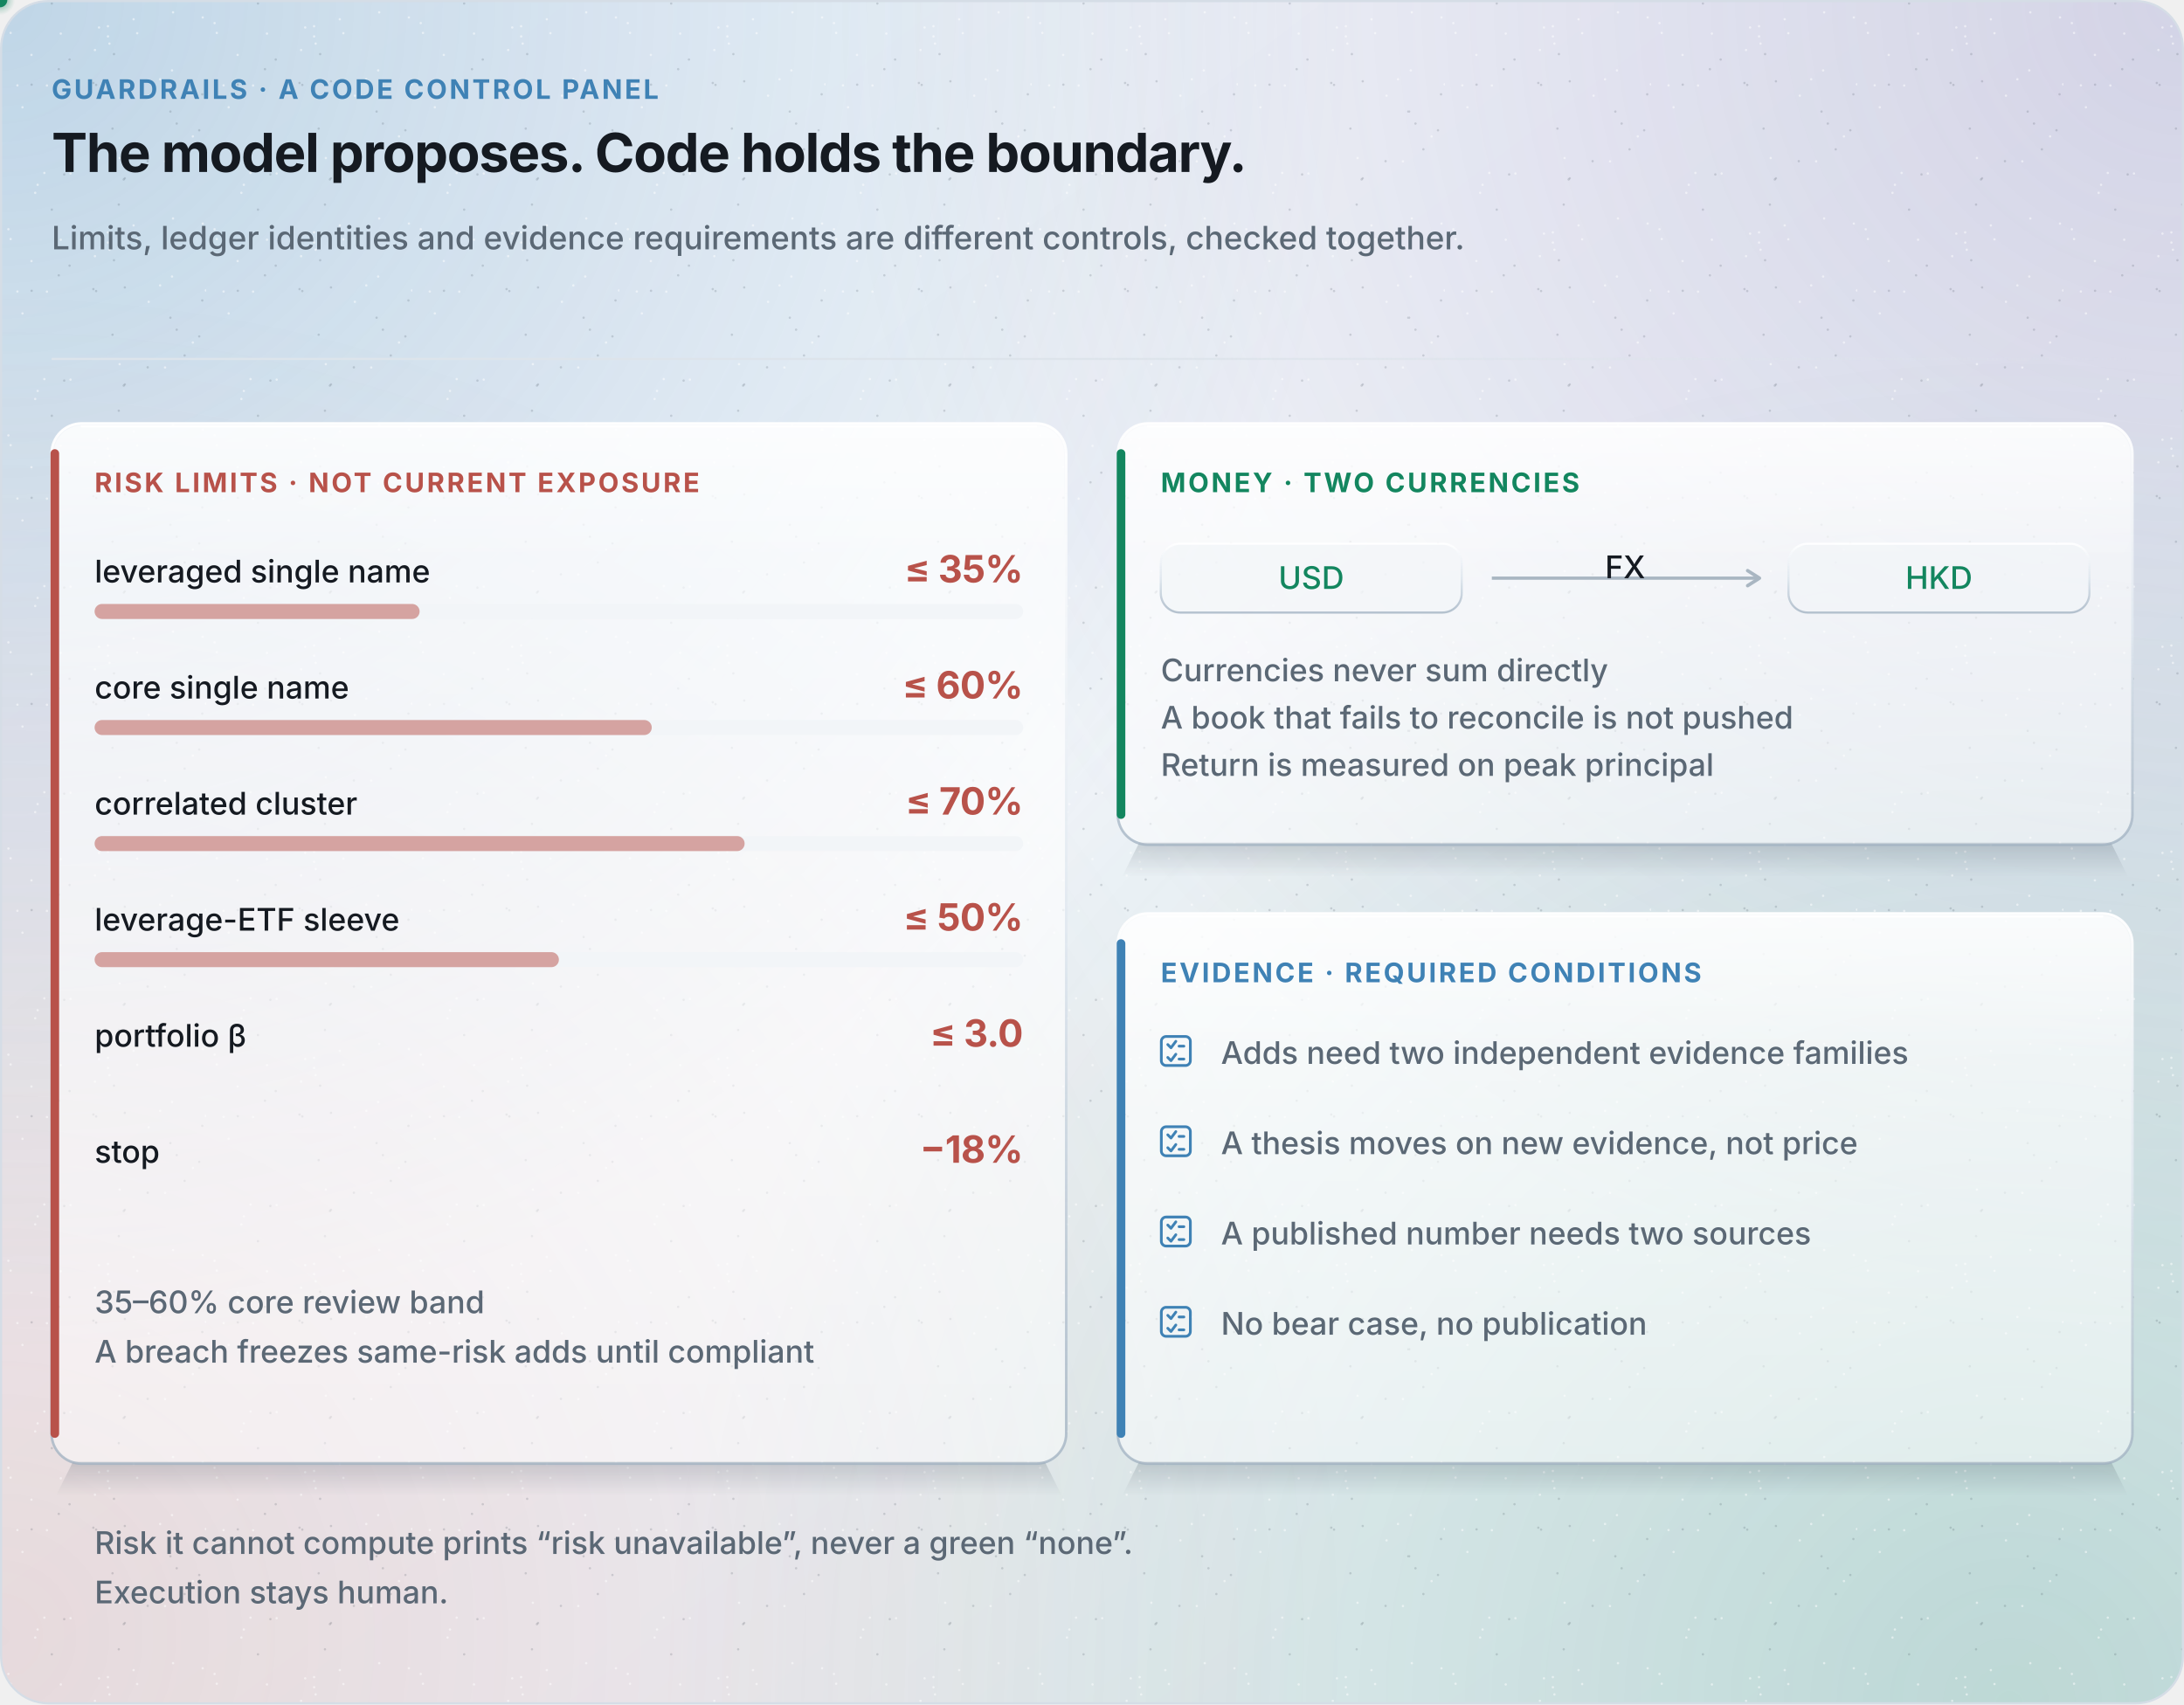
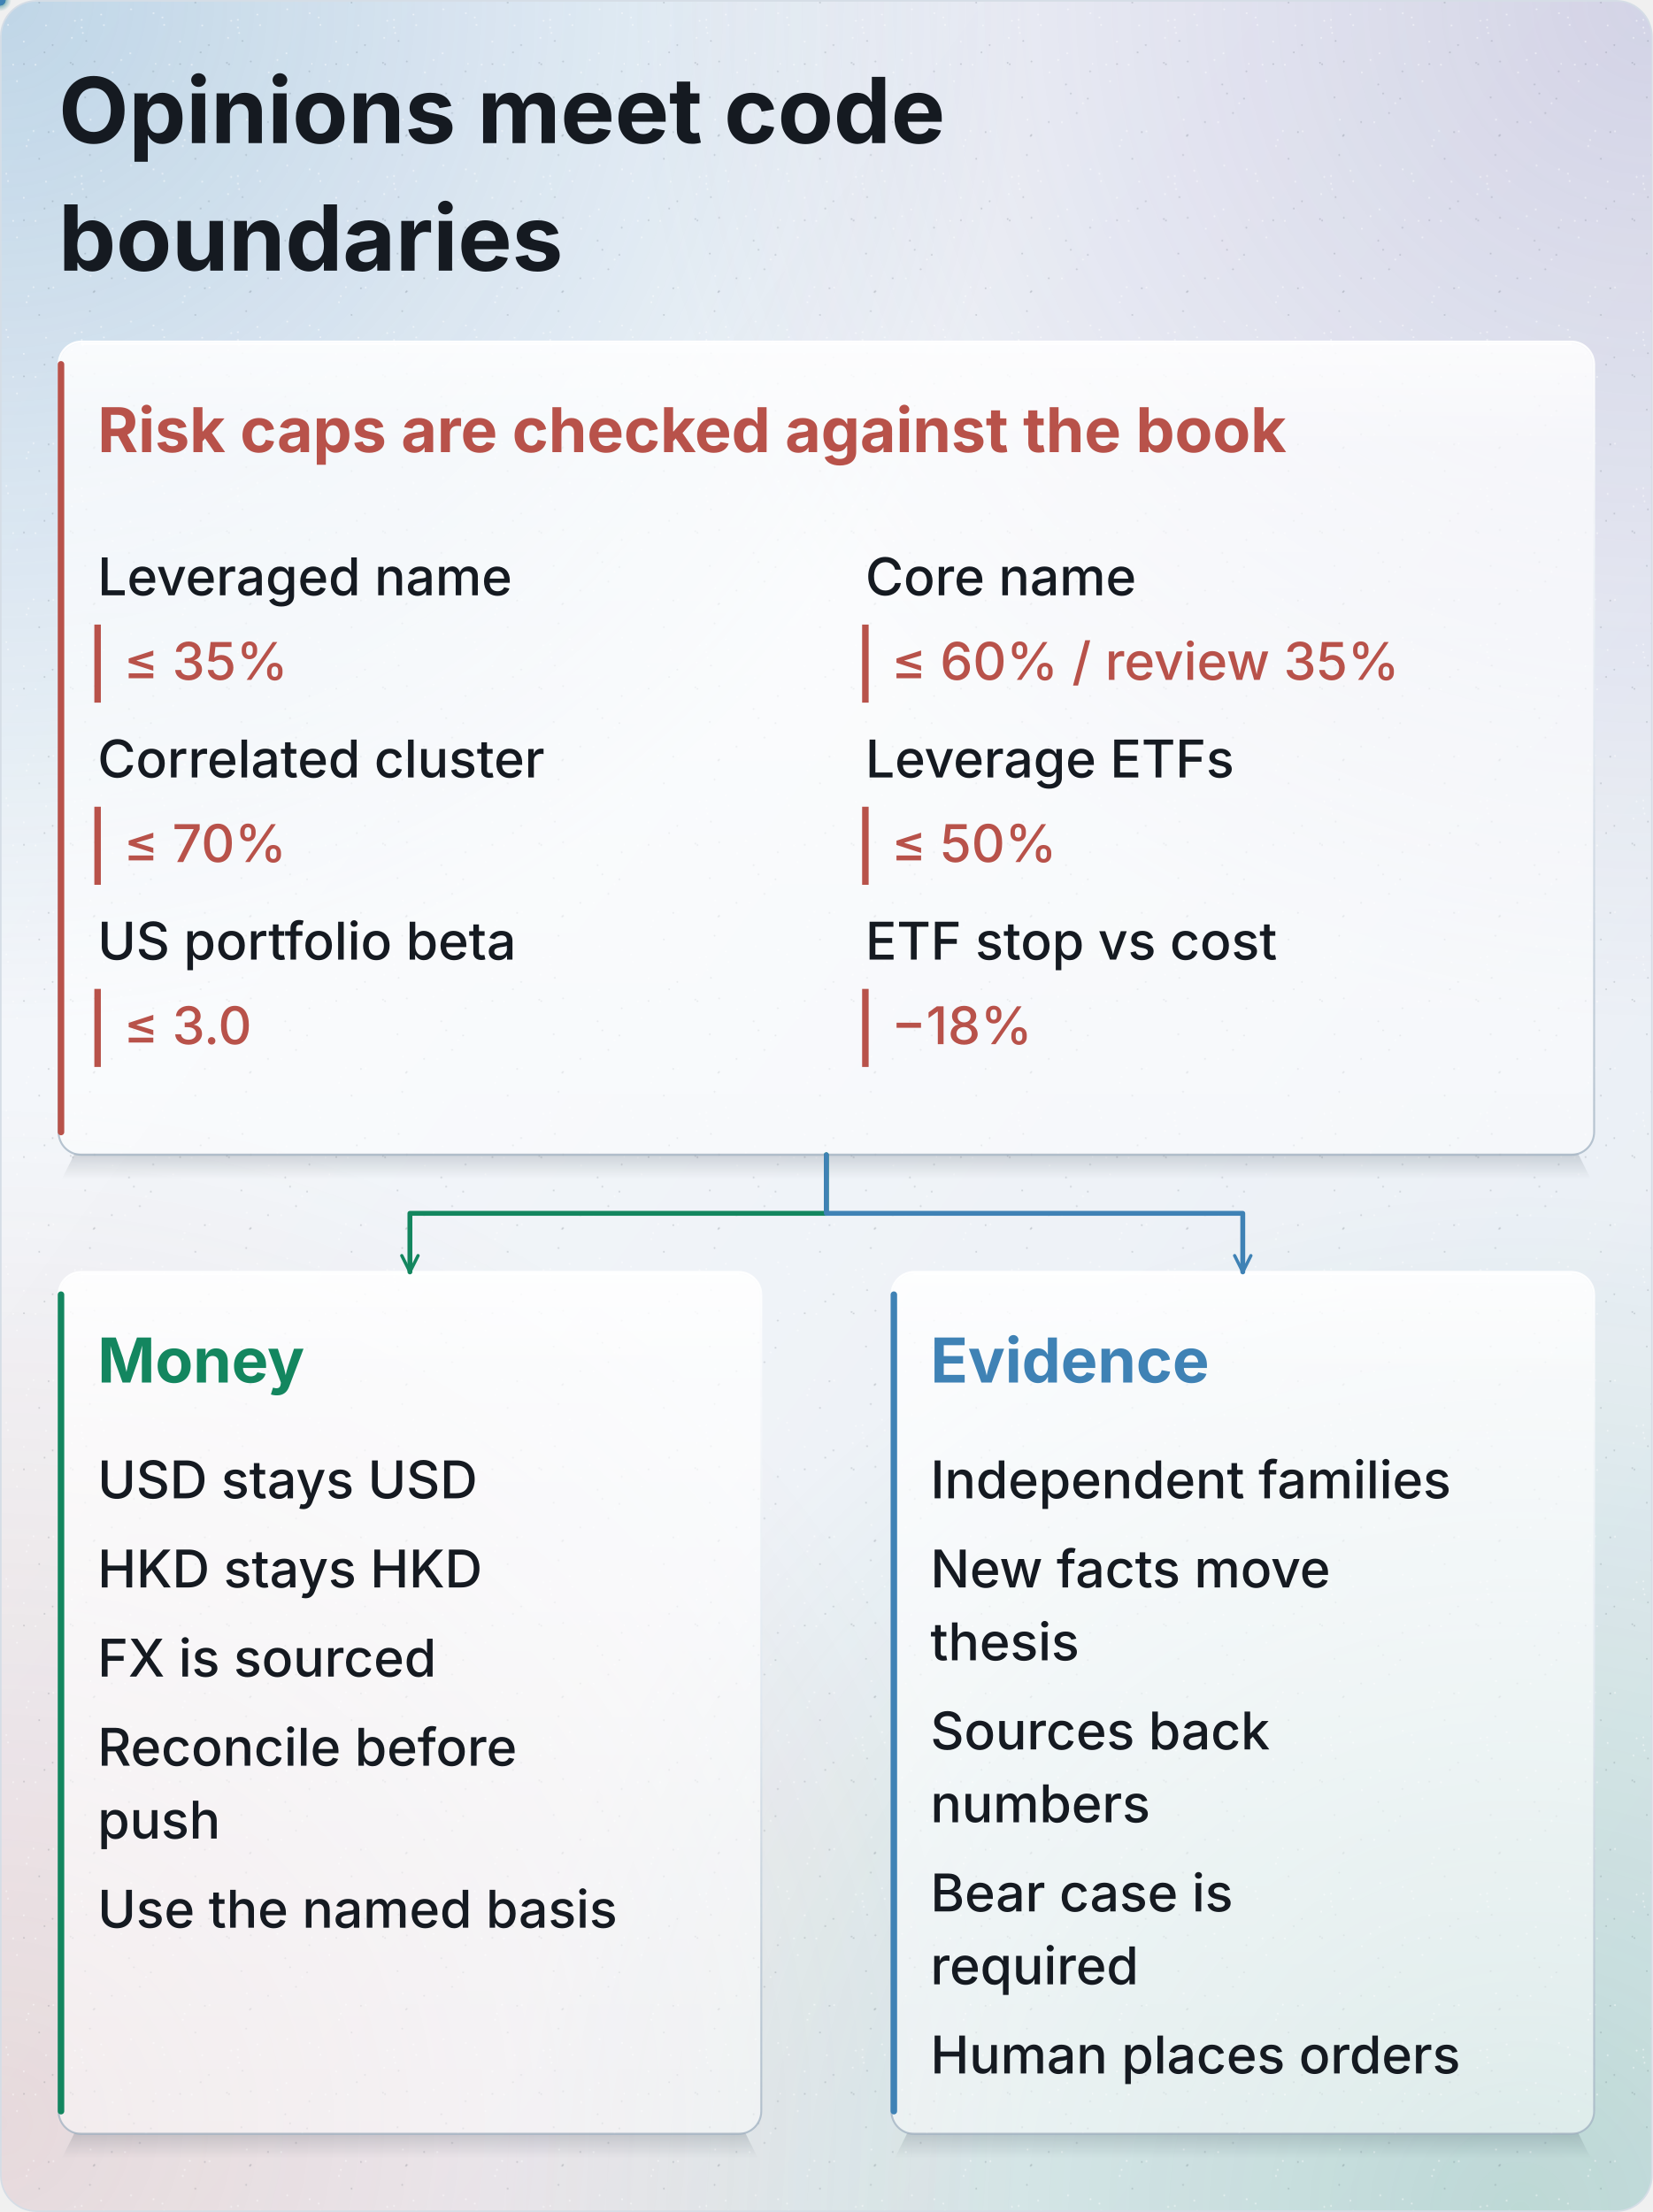
- <svg xmlns="http://www.w3.org/2000/svg" xmlns:xlink="http://www.w3.org/1999/xlink" width="1016" height="793" viewBox="0 0 1016 793" role="img" aria-labelledby="title desc">
+ <svg xmlns="http://www.w3.org/2000/svg" xmlns:xlink="http://www.w3.org/1999/xlink" width="1016" height="1360" viewBox="0 0 1016 1360" role="img" aria-labelledby="title desc">
  <defs>
    <linearGradient id="page" x1="0" y1="0" x2="1" y2="1">
      <stop offset="0" stop-color="#f7f9fc" />
      <stop offset=".6" stop-color="#eef2f7" />
      <stop offset="1" stop-color="#e6ecf3" />
    </linearGradient>
    <radialGradient id="field-blue" cx="0" cy="0" r="629.92" gradientUnits="userSpaceOnUse">
      <stop offset="0" stop-color="#3f82b5" stop-opacity="0.3" />
      <stop offset="1" stop-color="#3f82b5" stop-opacity="0" />
    </radialGradient>
    <radialGradient id="field-violet" cx="1016" cy="0" r="629.92" gradientUnits="userSpaceOnUse">
      <stop offset="0" stop-color="#6f64a8" stop-opacity="0.22" />
      <stop offset="1" stop-color="#6f64a8" stop-opacity="0" />
    </radialGradient>
-     <radialGradient id="field-green" cx="934.72" cy="793" r="629.92" gradientUnits="userSpaceOnUse">
+     <radialGradient id="field-green" cx="934.72" cy="1360" r="629.92" gradientUnits="userSpaceOnUse">
      <stop offset="0" stop-color="#13865f" stop-opacity="0.2" />
      <stop offset="1" stop-color="#13865f" stop-opacity="0" />
    </radialGradient>
-     <radialGradient id="field-warm" cx="0" cy="761.28" r="629.92" gradientUnits="userSpaceOnUse">
+     <radialGradient id="field-warm" cx="0" cy="1305.6" r="629.92" gradientUnits="userSpaceOnUse">
      <stop offset="0" stop-color="#b8524a" stop-opacity="0.16" />
      <stop offset="1" stop-color="#b8524a" stop-opacity="0" />
    </radialGradient>
    <pattern id="grain" width="96" height="96" patternUnits="userSpaceOnUse">
      <circle cx="32.83" cy="80.8" r=".55" fill="#ffffff" fill-opacity=".5" />
      <circle cx="21.85" cy="39.82" r=".55" fill="#ffffff" fill-opacity=".5" />
      <circle cx="29.91" cy="81.24" r=".55" fill="#22303c" fill-opacity=".16" />
      <circle cx="44.21" cy="23.3" r=".55" fill="#ffffff" fill-opacity=".5" />
      <circle cx="94.19" cy="43.92" r=".55" fill="#22303c" fill-opacity=".16" />
      <circle cx="14.73" cy="39.42" r=".55" fill="#22303c" fill-opacity=".16" />
      <circle cx="32.39" cy="27.72" r=".55" fill="#22303c" fill-opacity=".16" />
      <circle cx="44.77" cy="39.54" r=".55" fill="#22303c" fill-opacity=".16" />
      <circle cx="55.71" cy="73.6" r=".55" fill="#ffffff" fill-opacity=".5" />
      <circle cx="80.57" cy="5.74" r=".55" fill="#ffffff" fill-opacity=".5" />
      <circle cx="74.55" cy="36.92" r=".55" fill="#ffffff" fill-opacity=".5" />
      <circle cx="58.13" cy="37.86" r=".55" fill="#22303c" fill-opacity=".16" />
      <circle cx="53.07" cy="25.2" r=".55" fill="#22303c" fill-opacity=".16" />
      <circle cx="27.37" cy="32.22" r=".55" fill="#22303c" fill-opacity=".16" />
      <circle cx="10.47" cy="49.96" r=".55" fill="#ffffff" fill-opacity=".5" />
      <circle cx="24.13" cy="1.62" r=".55" fill="#22303c" fill-opacity=".16" />
      <circle cx="58.11" cy="83.04" r=".55" fill="#22303c" fill-opacity=".16" />
      <circle cx="50.97" cy="20.3" r=".55" fill="#ffffff" fill-opacity=".5" />
      <circle cx="28.31" cy="15.64" r=".55" fill="#ffffff" fill-opacity=".5" />
      <circle cx="82.29" cy="57.54" r=".55" fill="#22303c" fill-opacity=".16" />
      <circle cx="8.11" cy="39.76" r=".55" fill="#ffffff" fill-opacity=".5" />
      <circle cx="50.25" cy="12.22" r=".55" fill="#ffffff" fill-opacity=".5" />
      <circle cx="3.91" cy="10.76" r=".55" fill="#ffffff" fill-opacity=".5" />
      <circle cx="68.77" cy="75.06" r=".55" fill="#22303c" fill-opacity=".16" />
      <circle cx="50.27" cy="16.96" r=".55" fill="#ffffff" fill-opacity=".5" />
      <circle cx="17.53" cy="86.06" r=".55" fill="#ffffff" fill-opacity=".5" />
      <circle cx="79.35" cy="51.96" r=".55" fill="#22303c" fill-opacity=".16" />
      <circle cx="85.97" cy="69.54" r=".55" fill="#22303c" fill-opacity=".16" />
      <circle cx="55.31" cy="95.28" r=".55" fill="#22303c" fill-opacity=".16" />
      <circle cx="20.65" cy="80.54" r=".55" fill="#ffffff" fill-opacity=".5" />
      <circle cx="52.39" cy="59.88" r=".55" fill="#22303c" fill-opacity=".16" />
      <circle cx="62.21" cy="8.98" r=".55" fill="#ffffff" fill-opacity=".5" />
      <circle cx="89.79" cy="63.52" r=".55" fill="#ffffff" fill-opacity=".5" />
      <circle cx="80.09" cy="32.78" r=".55" fill="#ffffff" fill-opacity=".5" />
      <circle cx="4.95" cy="15.32" r=".55" fill="#ffffff" fill-opacity=".5" />
      <circle cx="76.85" cy="75.14" r=".55" fill="#ffffff" fill-opacity=".5" />
      <circle cx="69.23" cy="44.56" r=".55" fill="#ffffff" fill-opacity=".5" />
      <circle cx="57.61" cy="83.58" r=".55" fill="#22303c" fill-opacity=".16" />
      <circle cx="16.39" cy="89.8" r=".55" fill="#ffffff" fill-opacity=".5" />
      <circle cx="92.77" cy="60.66" r=".55" fill="#22303c" fill-opacity=".16" />
      <circle cx="46.11" cy="12.8" r=".55" fill="#ffffff" fill-opacity=".5" />
      <circle cx="14.65" cy="25.58" r=".55" fill="#ffffff" fill-opacity=".5" />
      <circle cx="94.39" cy="8.12" r=".55" fill="#ffffff" fill-opacity=".5" />
      <circle cx="63.89" cy="15.46" r=".55" fill="#ffffff" fill-opacity=".5" />
      <circle cx="43.47" cy="38.64" r=".55" fill="#22303c" fill-opacity=".16" />
      <circle cx="95.85" cy="39.26" r=".55" fill="#ffffff" fill-opacity=".5" />
    </pattern>
    <linearGradient id="glass" x1="0" y1="0" x2="0" y2="1">
      <stop offset="0" stop-color="#ffffff" stop-opacity=".74" />
      <stop offset="1" stop-color="#ffffff" stop-opacity=".48" />
    </linearGradient>
    <linearGradient id="glass-blue" x1="0" y1="0" x2="0" y2="1">
      <stop offset="0" stop-color="#e8f1f8" stop-opacity=".88" />
      <stop offset="1" stop-color="#e8f1f8" stop-opacity=".60" />
    </linearGradient>
    <linearGradient id="glass-green" x1="0" y1="0" x2="0" y2="1">
      <stop offset="0" stop-color="#e6f4ee" stop-opacity=".88" />
      <stop offset="1" stop-color="#e6f4ee" stop-opacity=".60" />
    </linearGradient>
    <linearGradient id="glass-warm" x1="0" y1="0" x2="0" y2="1">
      <stop offset="0" stop-color="#fbecea" stop-opacity=".88" />
      <stop offset="1" stop-color="#fbecea" stop-opacity=".60" />
    </linearGradient>
    <linearGradient id="glass-slate" x1="0" y1="0" x2="0" y2="1">
      <stop offset="0" stop-color="#eaeef2" stop-opacity=".88" />
      <stop offset="1" stop-color="#eaeef2" stop-opacity=".60" />
    </linearGradient>
    <linearGradient id="glass-violet" x1="0" y1="0" x2="0" y2="1">
      <stop offset="0" stop-color="#efedf7" stop-opacity=".88" />
      <stop offset="1" stop-color="#efedf7" stop-opacity=".60" />
    </linearGradient>
    <linearGradient id="sheen" x1="0" y1="0" x2="0" y2="1">
      <stop offset="0" stop-color="#ffffff" stop-opacity=".55" />
      <stop offset="1" stop-color="#ffffff" stop-opacity="0" />
    </linearGradient>
    <linearGradient id="rim" x1="0" y1="0" x2="0" y2="1">
      <stop offset="0" stop-color="#ffffff" stop-opacity=".95" />
      <stop offset=".5" stop-color="#dfe7ef" stop-opacity=".9" />
      <stop offset="1" stop-color="#9fb0c0" stop-opacity=".75" />
    </linearGradient>
    <linearGradient id="lift" x1="0" y1="0" x2="0" y2="1">
      <stop offset="0" stop-color="#1c2b3a" stop-opacity=".17" />
      <stop offset="1" stop-color="#1c2b3a" stop-opacity="0" />
    </linearGradient>
    <linearGradient id="rule" x1="24" y1="0" x2="992" y2="0" gradientUnits="userSpaceOnUse">
      <stop offset=".5" stop-color="#dde4eb" />
      <stop offset="1" stop-color="#dde4eb" stop-opacity="0" />
    </linearGradient>
    <radialGradient id="glow-blue">
      <stop offset=".4" stop-color="#3f82b5" stop-opacity=".36" />
      <stop offset=".72" stop-color="#3f82b5" stop-opacity=".14" />
      <stop offset="1" stop-color="#3f82b5" stop-opacity="0" />
    </radialGradient>
    <radialGradient id="glow-green">
      <stop offset=".4" stop-color="#13865f" stop-opacity=".36" />
      <stop offset=".72" stop-color="#13865f" stop-opacity=".14" />
      <stop offset="1" stop-color="#13865f" stop-opacity="0" />
    </radialGradient>
    <radialGradient id="glow-warm">
      <stop offset=".4" stop-color="#b8524a" stop-opacity=".36" />
      <stop offset=".72" stop-color="#b8524a" stop-opacity=".14" />
      <stop offset="1" stop-color="#b8524a" stop-opacity="0" />
    </radialGradient>
    <radialGradient id="glow-slate">
      <stop offset=".4" stop-color="#5d7487" stop-opacity=".36" />
      <stop offset=".72" stop-color="#5d7487" stop-opacity=".14" />
      <stop offset="1" stop-color="#5d7487" stop-opacity="0" />
    </radialGradient>
    <radialGradient id="glow-violet">
      <stop offset=".4" stop-color="#6f64a8" stop-opacity=".36" />
      <stop offset=".72" stop-color="#6f64a8" stop-opacity=".14" />
      <stop offset="1" stop-color="#6f64a8" stop-opacity="0" />
    </radialGradient>
+     <marker id="arrow-blue" markerWidth="14" markerHeight="14" refX="12" refY="7" orient="auto" markerUnits="userSpaceOnUse">
+       <path d="M2 2L12 7L2 12" fill="none" stroke="#3f82b5" stroke-width="2" stroke-linecap="round" stroke-linejoin="round" />
+     </marker>
    <marker id="arr" markerWidth="10" markerHeight="10" refX="6" refY="5" orient="auto" markerUnits="userSpaceOnUse">
      <path d="M1 1.5L6.5 5L1 8.5" fill="none" stroke="#a9b6c2" stroke-width="1.6" stroke-linecap="round" stroke-linejoin="round" />
    </marker>
-     <style>text{font-family:-apple-system,BlinkMacSystemFont,"SF Pro Text","Segoe UI",Inter,Roboto,"Helvetica Neue",Arial,sans-serif}.kick{font-size:12.5px;font-weight:700}.title{font-size:25px;font-weight:750}.sub{font-size:15px;font-weight:450}.h{font-size:17.5px;font-weight:700}.b{font-size:15px;font-weight:450}.m{font-size:14.5px;font-weight:450}.code{font-size:13.5px;font-weight:500}.tag{font-size:11.5px;font-weight:700}.kick{letter-spacing:1.1px}.title{letter-spacing:-.5px}.h{letter-spacing:-.2px}.tag{letter-spacing:.9px}.code{font-family:ui-monospace,SFMono-Regular,Menlo,Consolas,"Liberation Mono",monospace}.breathe{animation:breathe 2.4s ease-in-out infinite}@keyframes breathe{50%{opacity:.35}}@media (prefers-reduced-motion:reduce){.pulse{display:none}.breathe,.sweep{animation:none}}</style>
+     <marker id="arrow-green" markerWidth="14" markerHeight="14" refX="12" refY="7" orient="auto" markerUnits="userSpaceOnUse">
+       <path d="M2 2L12 7L2 12" fill="none" stroke="#13865f" stroke-width="2" stroke-linecap="round" stroke-linejoin="round" />
+     </marker>
+     <marker id="arr" markerWidth="10" markerHeight="10" refX="6" refY="5" orient="auto" markerUnits="userSpaceOnUse">
+       <path d="M1 1.5L6.5 5L1 8.5" fill="none" stroke="#a9b6c2" stroke-width="1.6" stroke-linecap="round" stroke-linejoin="round" />
+     </marker>
+     <marker id="arrow-warm" markerWidth="14" markerHeight="14" refX="12" refY="7" orient="auto" markerUnits="userSpaceOnUse">
+       <path d="M2 2L12 7L2 12" fill="none" stroke="#b8524a" stroke-width="2" stroke-linecap="round" stroke-linejoin="round" />
+     </marker>
+     <marker id="arr" markerWidth="10" markerHeight="10" refX="6" refY="5" orient="auto" markerUnits="userSpaceOnUse">
+       <path d="M1 1.5L6.5 5L1 8.5" fill="none" stroke="#a9b6c2" stroke-width="1.6" stroke-linecap="round" stroke-linejoin="round" />
+     </marker>
+     <marker id="arrow-slate" markerWidth="14" markerHeight="14" refX="12" refY="7" orient="auto" markerUnits="userSpaceOnUse">
+       <path d="M2 2L12 7L2 12" fill="none" stroke="#5d7487" stroke-width="2" stroke-linecap="round" stroke-linejoin="round" />
+     </marker>
+     <marker id="arr" markerWidth="10" markerHeight="10" refX="6" refY="5" orient="auto" markerUnits="userSpaceOnUse">
+       <path d="M1 1.5L6.5 5L1 8.5" fill="none" stroke="#a9b6c2" stroke-width="1.6" stroke-linecap="round" stroke-linejoin="round" />
+     </marker>
+     <marker id="arrow-violet" markerWidth="14" markerHeight="14" refX="12" refY="7" orient="auto" markerUnits="userSpaceOnUse">
+       <path d="M2 2L12 7L2 12" fill="none" stroke="#6f64a8" stroke-width="2" stroke-linecap="round" stroke-linejoin="round" />
+     </marker>
+     <style>text{font-family:-apple-system,BlinkMacSystemFont,"SF Pro Text","Segoe UI",Inter,Roboto,"Helvetica Neue",Arial,sans-serif}.kick{font-size:12.5px;font-weight:700}.title{font-size:25px;font-weight:750}.sub{font-size:15px;font-weight:450}.h{font-size:17.5px;font-weight:700}.b{font-size:15px;font-weight:450}.m{font-size:14.5px;font-weight:450}.code{font-size:13.5px;font-weight:500}.tag{font-size:11.5px;font-weight:700}.display{font-size:56px;font-weight:750}.heading{font-size:38px;font-weight:700}.body{font-size:32px;font-weight:450}.mono{font-size:32px;font-weight:500}.overview{font-size:46px;font-weight:450}.overview_h{font-size:48px;font-weight:700}.overview_title{font-size:68px;font-weight:750}.kick{letter-spacing:1.1px}.title{letter-spacing:-.5px}.h{letter-spacing:-.2px}.tag{letter-spacing:.9px}.code,.mono{font-family:ui-monospace,SFMono-Regular,Menlo,Consolas,"Liberation Mono",monospace}.breathe{animation:breathe 2.4s ease-in-out infinite}@keyframes breathe{50%{opacity:.35}}@media (prefers-reduced-motion:reduce){.pulse{display:none}.breathe,.sweep{animation:none}}</style>
  </defs>
-   <rect x=".5" y=".5" width="1015" height="792" rx="22" fill="url(#page)" />
-   <rect x=".5" y=".5" width="1015" height="792" rx="22" fill="url(#field-blue)" />
-   <rect x=".5" y=".5" width="1015" height="792" rx="22" fill="url(#field-violet)" />
-   <rect x=".5" y=".5" width="1015" height="792" rx="22" fill="url(#field-green)" />
-   <rect x=".5" y=".5" width="1015" height="792" rx="22" fill="url(#field-warm)" />
-   <rect x=".5" y=".5" width="1015" height="792" rx="22" fill="url(#grain)" stroke="#d5dde6" />
-   <text x="24" y="46" class="kick">
-     <tspan fill="#3f82b5">GUARDRAILS · A CODE CONTROL PANEL</tspan>
-   </text>
-   <text x="24" y="80" class="title">
-     <tspan fill="#151a21">The model proposes. Code holds the boundary.</tspan>
-   </text>
-   <text x="24" y="116" class="sub">
-     <tspan fill="#5b6875">Limits, ledger identities and evidence requirements are different controls, checked together.</tspan>
-   </text>
-   <path d="M24 167H992" stroke="url(#rule)" />
-   <path d="M34 680H486L494 696H26Z" fill="url(#lift)" />
-   <rect x="24" y="197" width="472" height="484" rx="14" fill="url(#glass)" stroke="url(#rim)" stroke-width="1.2" />
-   <rect class="sheen" x="25" y="198" width="470" height="64" rx="13" fill="url(#sheen)" />
-   <path d="M38 198.4H482" stroke="#ffffff" stroke-opacity=".95" stroke-linecap="round" />
-   <path d="M25.5 211V667" stroke="#b8524a" stroke-width="4" stroke-linecap="round" />
-   <text x="44" y="229" class="kick">
-     <tspan fill="#b8524a">RISK LIMITS · NOT CURRENT EXPOSURE</tspan>
-   </text>
-   <text x="44" y="271" class="m">
-     <tspan fill="#151a21">leveraged single name</tspan>
-   </text>
-   <text x="476" y="271" class="h" text-anchor="end">
-     <tspan fill="#b8524a">≤ 35%</tspan>
-   </text>
-   <rect x="44" y="281" width="432" height="7" rx="3.5" fill="#f2f5f8" />
-   <rect x="44" y="281" width="151.2" height="7" rx="3.5" fill="#b8524a" fill-opacity=".5" />
-   <text x="44" y="325" class="m">
-     <tspan fill="#151a21">core single name</tspan>
-   </text>
-   <text x="476" y="325" class="h" text-anchor="end">
-     <tspan fill="#b8524a">≤ 60%</tspan>
-   </text>
-   <rect x="44" y="335" width="432" height="7" rx="3.5" fill="#f2f5f8" />
-   <rect x="44" y="335" width="259.2" height="7" rx="3.5" fill="#b8524a" fill-opacity=".5" />
-   <text x="44" y="379" class="m">
-     <tspan fill="#151a21">correlated cluster</tspan>
-   </text>
-   <text x="476" y="379" class="h" text-anchor="end">
-     <tspan fill="#b8524a">≤ 70%</tspan>
-   </text>
-   <rect x="44" y="389" width="432" height="7" rx="3.5" fill="#f2f5f8" />
-   <rect x="44" y="389" width="302.4" height="7" rx="3.5" fill="#b8524a" fill-opacity=".5" />
-   <text x="44" y="433" class="m">
-     <tspan fill="#151a21">leverage-ETF sleeve</tspan>
-   </text>
-   <text x="476" y="433" class="h" text-anchor="end">
-     <tspan fill="#b8524a">≤ 50%</tspan>
-   </text>
-   <rect x="44" y="443" width="432" height="7" rx="3.5" fill="#f2f5f8" />
-   <rect x="44" y="443" width="216" height="7" rx="3.5" fill="#b8524a" fill-opacity=".5" />
-   <text x="44" y="487" class="m">
-     <tspan fill="#151a21">portfolio β</tspan>
-   </text>
-   <text x="476" y="487" class="h" text-anchor="end">
-     <tspan fill="#b8524a">≤ 3.0</tspan>
-   </text>
-   <text x="44" y="541" class="m">
-     <tspan fill="#151a21">stop</tspan>
-   </text>
-   <text x="476" y="541" class="h" text-anchor="end">
-     <tspan fill="#b8524a">−18%</tspan>
-   </text>
-   <text x="44" y="611" class="m">
-     <tspan fill="#5b6875">35–60% core review band</tspan>
-   </text>
-   <text x="44" y="634" class="m">
-     <tspan fill="#5b6875">A breach freezes same-risk adds until compliant</tspan>
-   </text>
-   <path d="M530 392H982L990 408H522Z" fill="url(#lift)" />
-   <rect x="520" y="197" width="472" height="196" rx="14" fill="url(#glass)" stroke="url(#rim)" stroke-width="1.2" />
-   <rect class="sheen" x="521" y="198" width="470" height="64" rx="13" fill="url(#sheen)" />
-   <path d="M534 198.4H978" stroke="#ffffff" stroke-opacity=".95" stroke-linecap="round" />
-   <path d="M521.5 211V379" stroke="#13865f" stroke-width="4" stroke-linecap="round" />
-   <text x="540" y="229" class="kick">
-     <tspan fill="#13865f">MONEY · TWO CURRENCIES</tspan>
-   </text>
-   <rect x="540" y="253" width="140" height="32" rx="9" fill="#f2f5f8" fill-opacity=".62" stroke="url(#rim)" />
-   <text x="610" y="274" class="m" text-anchor="middle">
-     <tspan fill="#13865f">USD</tspan>
-   </text>
-   <rect x="832" y="253" width="140" height="32" rx="9" fill="#f2f5f8" fill-opacity=".62" stroke="url(#rim)" />
-   <text x="902" y="274" class="m" text-anchor="middle">
-     <tspan fill="#13865f">HKD</tspan>
-   </text>
-   <path id="w1" d="M694 269H818" fill="none" stroke="#a9b6c2" stroke-width="1.5" marker-end="url(#arr)" />
-   <circle class="pulse" r="7" fill="url(#glow-green)">
-     <animateMotion dur="2.2s" begin="0.00s" repeatCount="indefinite" keyPoints="0;1" keyTimes="0;1" calcMode="spline" keySplines=".45 0 .55 1">
-       <mpath href="#w1" xlink:href="#w1" />
-     </animateMotion>
-   </circle>
-   <circle class="pulse" r="3.4" fill="#13865f">
-     <animateMotion dur="2.2s" begin="0.00s" repeatCount="indefinite" keyPoints="0;1" keyTimes="0;1" calcMode="spline" keySplines=".45 0 .55 1">
-       <mpath href="#w1" xlink:href="#w1" />
-     </animateMotion>
-   </circle>
-   <text x="756" y="269" class="m" text-anchor="middle">
-     <tspan fill="#151a21">FX</tspan>
-   </text>
-   <text x="540" y="317" class="m">
-     <tspan fill="#5b6875">Currencies never sum directly</tspan>
-   </text>
-   <text x="540" y="339" class="m">
-     <tspan fill="#5b6875">A book that fails to reconcile is not pushed</tspan>
-   </text>
-   <text x="540" y="361" class="m">
-     <tspan fill="#5b6875">Return is measured on peak principal</tspan>
-   </text>
-   <path d="M530 680H982L990 696H522Z" fill="url(#lift)" />
-   <rect x="520" y="425" width="472" height="256" rx="14" fill="url(#glass)" stroke="url(#rim)" stroke-width="1.2" />
-   <rect class="sheen" x="521" y="426" width="470" height="64" rx="13" fill="url(#sheen)" />
-   <path d="M534 426.4H978" stroke="#ffffff" stroke-opacity=".95" stroke-linecap="round" />
-   <path d="M521.5 439V667" stroke="#3f82b5" stroke-width="4" stroke-linecap="round" />
-   <text x="540" y="457" class="kick">
-     <tspan fill="#3f82b5">EVIDENCE · REQUIRED CONDITIONS</tspan>
-   </text>
-   <g class="hero-icon" data-icon="checks" transform="translate(538 480) scale(0.75)" fill="none" stroke="#3f82b5" stroke-width="1.7" stroke-linecap="round" stroke-linejoin="round" aria-hidden="true">
-     <rect x="3" y="3" width="18" height="18" rx="3" />
-     <path d="M7 8l2 2 3-4m2 3h3M7 16l2 2 3-4m2 3h3" />
+   <rect x=".5" y=".5" width="1015" height="1359" rx="22" fill="url(#page)" />
+   <rect x=".5" y=".5" width="1015" height="1359" rx="22" fill="url(#field-blue)" />
+   <rect x=".5" y=".5" width="1015" height="1359" rx="22" fill="url(#field-violet)" />
+   <rect x=".5" y=".5" width="1015" height="1359" rx="22" fill="url(#field-green)" />
+   <rect x=".5" y=".5" width="1015" height="1359" rx="22" fill="url(#field-warm)" />
+   <rect x=".5" y=".5" width="1015" height="1359" rx="22" fill="url(#grain)" stroke="#d5dde6" />
+   <g data-diagram="guardrails">
+     <text x="36" y="88" class="display">
+       <tspan fill="#151a21">Opinions meet code</tspan>
+     </text>
+     <text x="36" y="166.4" class="display">
+       <tspan fill="#151a21">boundaries</tspan>
+     </text>
+     <g>
+       <path d="M46 709H970L978 725H38Z" fill="url(#lift)" />
+       <rect data-node="risk" x="36" y="210" width="944" height="500" rx="14" fill="url(#glass)" stroke="url(#rim)" stroke-width="1.2" />
+       <rect class="sheen" x="37" y="211" width="942" height="64" rx="13" fill="url(#sheen)" />
+       <path d="M50 211.4H966" stroke="#ffffff" stroke-opacity=".95" stroke-linecap="round" />
+       <path d="M37.5 224V696" stroke="#b8524a" stroke-width="4" stroke-linecap="round" />
+       <text data-in="risk" x="60" y="278" class="heading">
+         <tspan fill="#b8524a">Risk caps are checked against the book</tspan>
+       </text>
+     </g>
+     <text data-in="risk" x="60" y="366" class="body">
+       <tspan fill="#151a21">Leveraged name</tspan>
+     </text>
+     <text data-in="risk" x="76" y="418" class="body">
+       <tspan fill="#b8524a">≤ 35%</tspan>
+     </text>
+     <path d="M60 384V432" stroke="#b8524a" stroke-width="4" />
+     <text data-in="risk" x="532" y="366" class="body">
+       <tspan fill="#151a21">Core name</tspan>
+     </text>
+     <text data-in="risk" x="548" y="418" class="body">
+       <tspan fill="#b8524a">≤ 60% / review 35%</tspan>
+     </text>
+     <path d="M532 384V432" stroke="#b8524a" stroke-width="4" />
+     <text data-in="risk" x="60" y="478" class="body">
+       <tspan fill="#151a21">Correlated cluster</tspan>
+     </text>
+     <text data-in="risk" x="76" y="530" class="body">
+       <tspan fill="#b8524a">≤ 70%</tspan>
+     </text>
+     <path d="M60 496V544" stroke="#b8524a" stroke-width="4" />
+     <text data-in="risk" x="532" y="478" class="body">
+       <tspan fill="#151a21">Leverage ETFs</tspan>
+     </text>
+     <text data-in="risk" x="548" y="530" class="body">
+       <tspan fill="#b8524a">≤ 50%</tspan>
+     </text>
+     <path d="M532 496V544" stroke="#b8524a" stroke-width="4" />
+     <text data-in="risk" x="60" y="590" class="body">
+       <tspan fill="#151a21">US portfolio beta</tspan>
+     </text>
+     <text data-in="risk" x="76" y="642" class="body">
+       <tspan fill="#b8524a">≤ 3.0</tspan>
+     </text>
+     <path d="M60 608V656" stroke="#b8524a" stroke-width="4" />
+     <text data-in="risk" x="532" y="590" class="body">
+       <tspan fill="#151a21">ETF stop vs cost</tspan>
+     </text>
+     <text data-in="risk" x="548" y="642" class="body">
+       <tspan fill="#b8524a">−18%</tspan>
+     </text>
+     <path d="M532 608V656" stroke="#b8524a" stroke-width="4" />
+     <g>
+       <path d="M46 1311H458L466 1327H38Z" fill="url(#lift)" />
+       <rect data-node="money" x="36" y="782" width="432" height="530" rx="14" fill="url(#glass)" stroke="url(#rim)" stroke-width="1.2" />
+       <rect class="sheen" x="37" y="783" width="430" height="64" rx="13" fill="url(#sheen)" />
+       <path d="M50 783.4H454" stroke="#ffffff" stroke-opacity=".95" stroke-linecap="round" />
+       <path d="M37.5 796V1298" stroke="#13865f" stroke-width="4" stroke-linecap="round" />
+       <text data-in="money" x="60" y="850" class="heading">
+         <tspan fill="#13865f">Money</tspan>
+       </text>
+       <text data-in="money" x="60" y="921.2" class="body">
+         <tspan fill="#151a21">USD stays USD</tspan>
+       </text>
+       <text data-in="money" x="60" y="976" class="body">
+         <tspan fill="#151a21">HKD stays HKD</tspan>
+       </text>
+       <text data-in="money" x="60" y="1030.8" class="body">
+         <tspan fill="#151a21">FX is sourced</tspan>
+       </text>
+       <text data-in="money" x="60" y="1085.6" class="body">
+         <tspan fill="#151a21">Reconcile before</tspan>
+       </text>
+       <text data-in="money" x="60" y="1130.4" class="body">
+         <tspan fill="#151a21">push</tspan>
+       </text>
+       <text data-in="money" x="60" y="1185.2" class="body">
+         <tspan fill="#151a21">Use the named basis</tspan>
+       </text>
+     </g>
+     <g>
+       <path d="M558 1311H970L978 1327H550Z" fill="url(#lift)" />
+       <rect data-node="evidence" x="548" y="782" width="432" height="530" rx="14" fill="url(#glass)" stroke="url(#rim)" stroke-width="1.2" />
+       <rect class="sheen" x="549" y="783" width="430" height="64" rx="13" fill="url(#sheen)" />
+       <path d="M562 783.4H966" stroke="#ffffff" stroke-opacity=".95" stroke-linecap="round" />
+       <path d="M549.5 796V1298" stroke="#3f82b5" stroke-width="4" stroke-linecap="round" />
+       <text data-in="evidence" x="572" y="850" class="heading">
+         <tspan fill="#3f82b5">Evidence</tspan>
+       </text>
+       <text data-in="evidence" x="572" y="921.2" class="body">
+         <tspan fill="#151a21">Independent families</tspan>
+       </text>
+       <text data-in="evidence" x="572" y="976" class="body">
+         <tspan fill="#151a21">New facts move</tspan>
+       </text>
+       <text data-in="evidence" x="572" y="1020.8" class="body">
+         <tspan fill="#151a21">thesis</tspan>
+       </text>
+       <text data-in="evidence" x="572" y="1075.6" class="body">
+         <tspan fill="#151a21">Sources back</tspan>
+       </text>
+       <text data-in="evidence" x="572" y="1120.4" class="body">
+         <tspan fill="#151a21">numbers</tspan>
+       </text>
+       <text data-in="evidence" x="572" y="1175.2" class="body">
+         <tspan fill="#151a21">Bear case is</tspan>
+       </text>
+       <text data-in="evidence" x="572" y="1220" class="body">
+         <tspan fill="#151a21">required</tspan>
+       </text>
+       <text data-in="evidence" x="572" y="1274.8" class="body">
+         <tspan fill="#151a21">Human places orders</tspan>
+       </text>
+     </g>
+     <path data-from="risk:bottom" data-to="money:top" id="w1" d="M508 710 L508 746 L252 746 L252 782" fill="none" stroke="#13865f" stroke-width="3" stroke-linecap="round" stroke-linejoin="round" marker-end="url(#arrow-green)" />
+     <circle class="pulse" r="7" fill="url(#glow-green)">
+       <animateMotion dur="2.2s" begin="0.00s" repeatCount="indefinite" keyPoints="0;1" keyTimes="0;1" calcMode="spline" keySplines=".45 0 .55 1">
+         <mpath href="#w1" xlink:href="#w1" />
+       </animateMotion>
+     </circle>
+     <circle class="pulse" r="3.4" fill="#13865f">
+       <animateMotion dur="2.2s" begin="0.00s" repeatCount="indefinite" keyPoints="0;1" keyTimes="0;1" calcMode="spline" keySplines=".45 0 .55 1">
+         <mpath href="#w1" xlink:href="#w1" />
+       </animateMotion>
+     </circle>
+     <path data-from="risk:bottom" data-to="evidence:top" id="w2" d="M508 710 L508 746 L764 746 L764 782" fill="none" stroke="#3f82b5" stroke-width="3" stroke-linecap="round" stroke-linejoin="round" marker-end="url(#arrow-blue)" />
+     <circle class="pulse" r="7" fill="url(#glow-blue)">
+       <animateMotion dur="2.2s" begin="0.00s" repeatCount="indefinite" keyPoints="0;1" keyTimes="0;1" calcMode="spline" keySplines=".45 0 .55 1">
+         <mpath href="#w2" xlink:href="#w2" />
+       </animateMotion>
+     </circle>
+     <circle class="pulse" r="3.4" fill="#3f82b5">
+       <animateMotion dur="2.2s" begin="0.00s" repeatCount="indefinite" keyPoints="0;1" keyTimes="0;1" calcMode="spline" keySplines=".45 0 .55 1">
+         <mpath href="#w2" xlink:href="#w2" />
+       </animateMotion>
+     </circle>
  </g>
-   <text x="568" y="495" class="m">
-     <tspan fill="#5b6875">Adds need two independent evidence families</tspan>
-   </text>
-   <g class="hero-icon" data-icon="checks" transform="translate(538 522) scale(0.75)" fill="none" stroke="#3f82b5" stroke-width="1.7" stroke-linecap="round" stroke-linejoin="round" aria-hidden="true">
-     <rect x="3" y="3" width="18" height="18" rx="3" />
-     <path d="M7 8l2 2 3-4m2 3h3M7 16l2 2 3-4m2 3h3" />
-   </g>
-   <text x="568" y="537" class="m">
-     <tspan fill="#5b6875">A thesis moves on new evidence, not price</tspan>
-   </text>
-   <g class="hero-icon" data-icon="checks" transform="translate(538 564) scale(0.75)" fill="none" stroke="#3f82b5" stroke-width="1.7" stroke-linecap="round" stroke-linejoin="round" aria-hidden="true">
-     <rect x="3" y="3" width="18" height="18" rx="3" />
-     <path d="M7 8l2 2 3-4m2 3h3M7 16l2 2 3-4m2 3h3" />
-   </g>
-   <text x="568" y="579" class="m">
-     <tspan fill="#5b6875">A published number needs two sources</tspan>
-   </text>
-   <g class="hero-icon" data-icon="checks" transform="translate(538 606) scale(0.75)" fill="none" stroke="#3f82b5" stroke-width="1.7" stroke-linecap="round" stroke-linejoin="round" aria-hidden="true">
-     <rect x="3" y="3" width="18" height="18" rx="3" />
-     <path d="M7 8l2 2 3-4m2 3h3M7 16l2 2 3-4m2 3h3" />
-   </g>
-   <text x="568" y="621" class="m">
-     <tspan fill="#5b6875">No bear case, no publication</tspan>
-   </text>
-   <text x="44" y="723" class="m">
-     <tspan fill="#5b6875">Risk it cannot compute prints “risk unavailable”, never a green “none”.</tspan>
-   </text>
-   <text x="44" y="746" class="m">
-     <tspan fill="#5b6875">Execution stays human.</tspan>
-   </text>
</svg>
